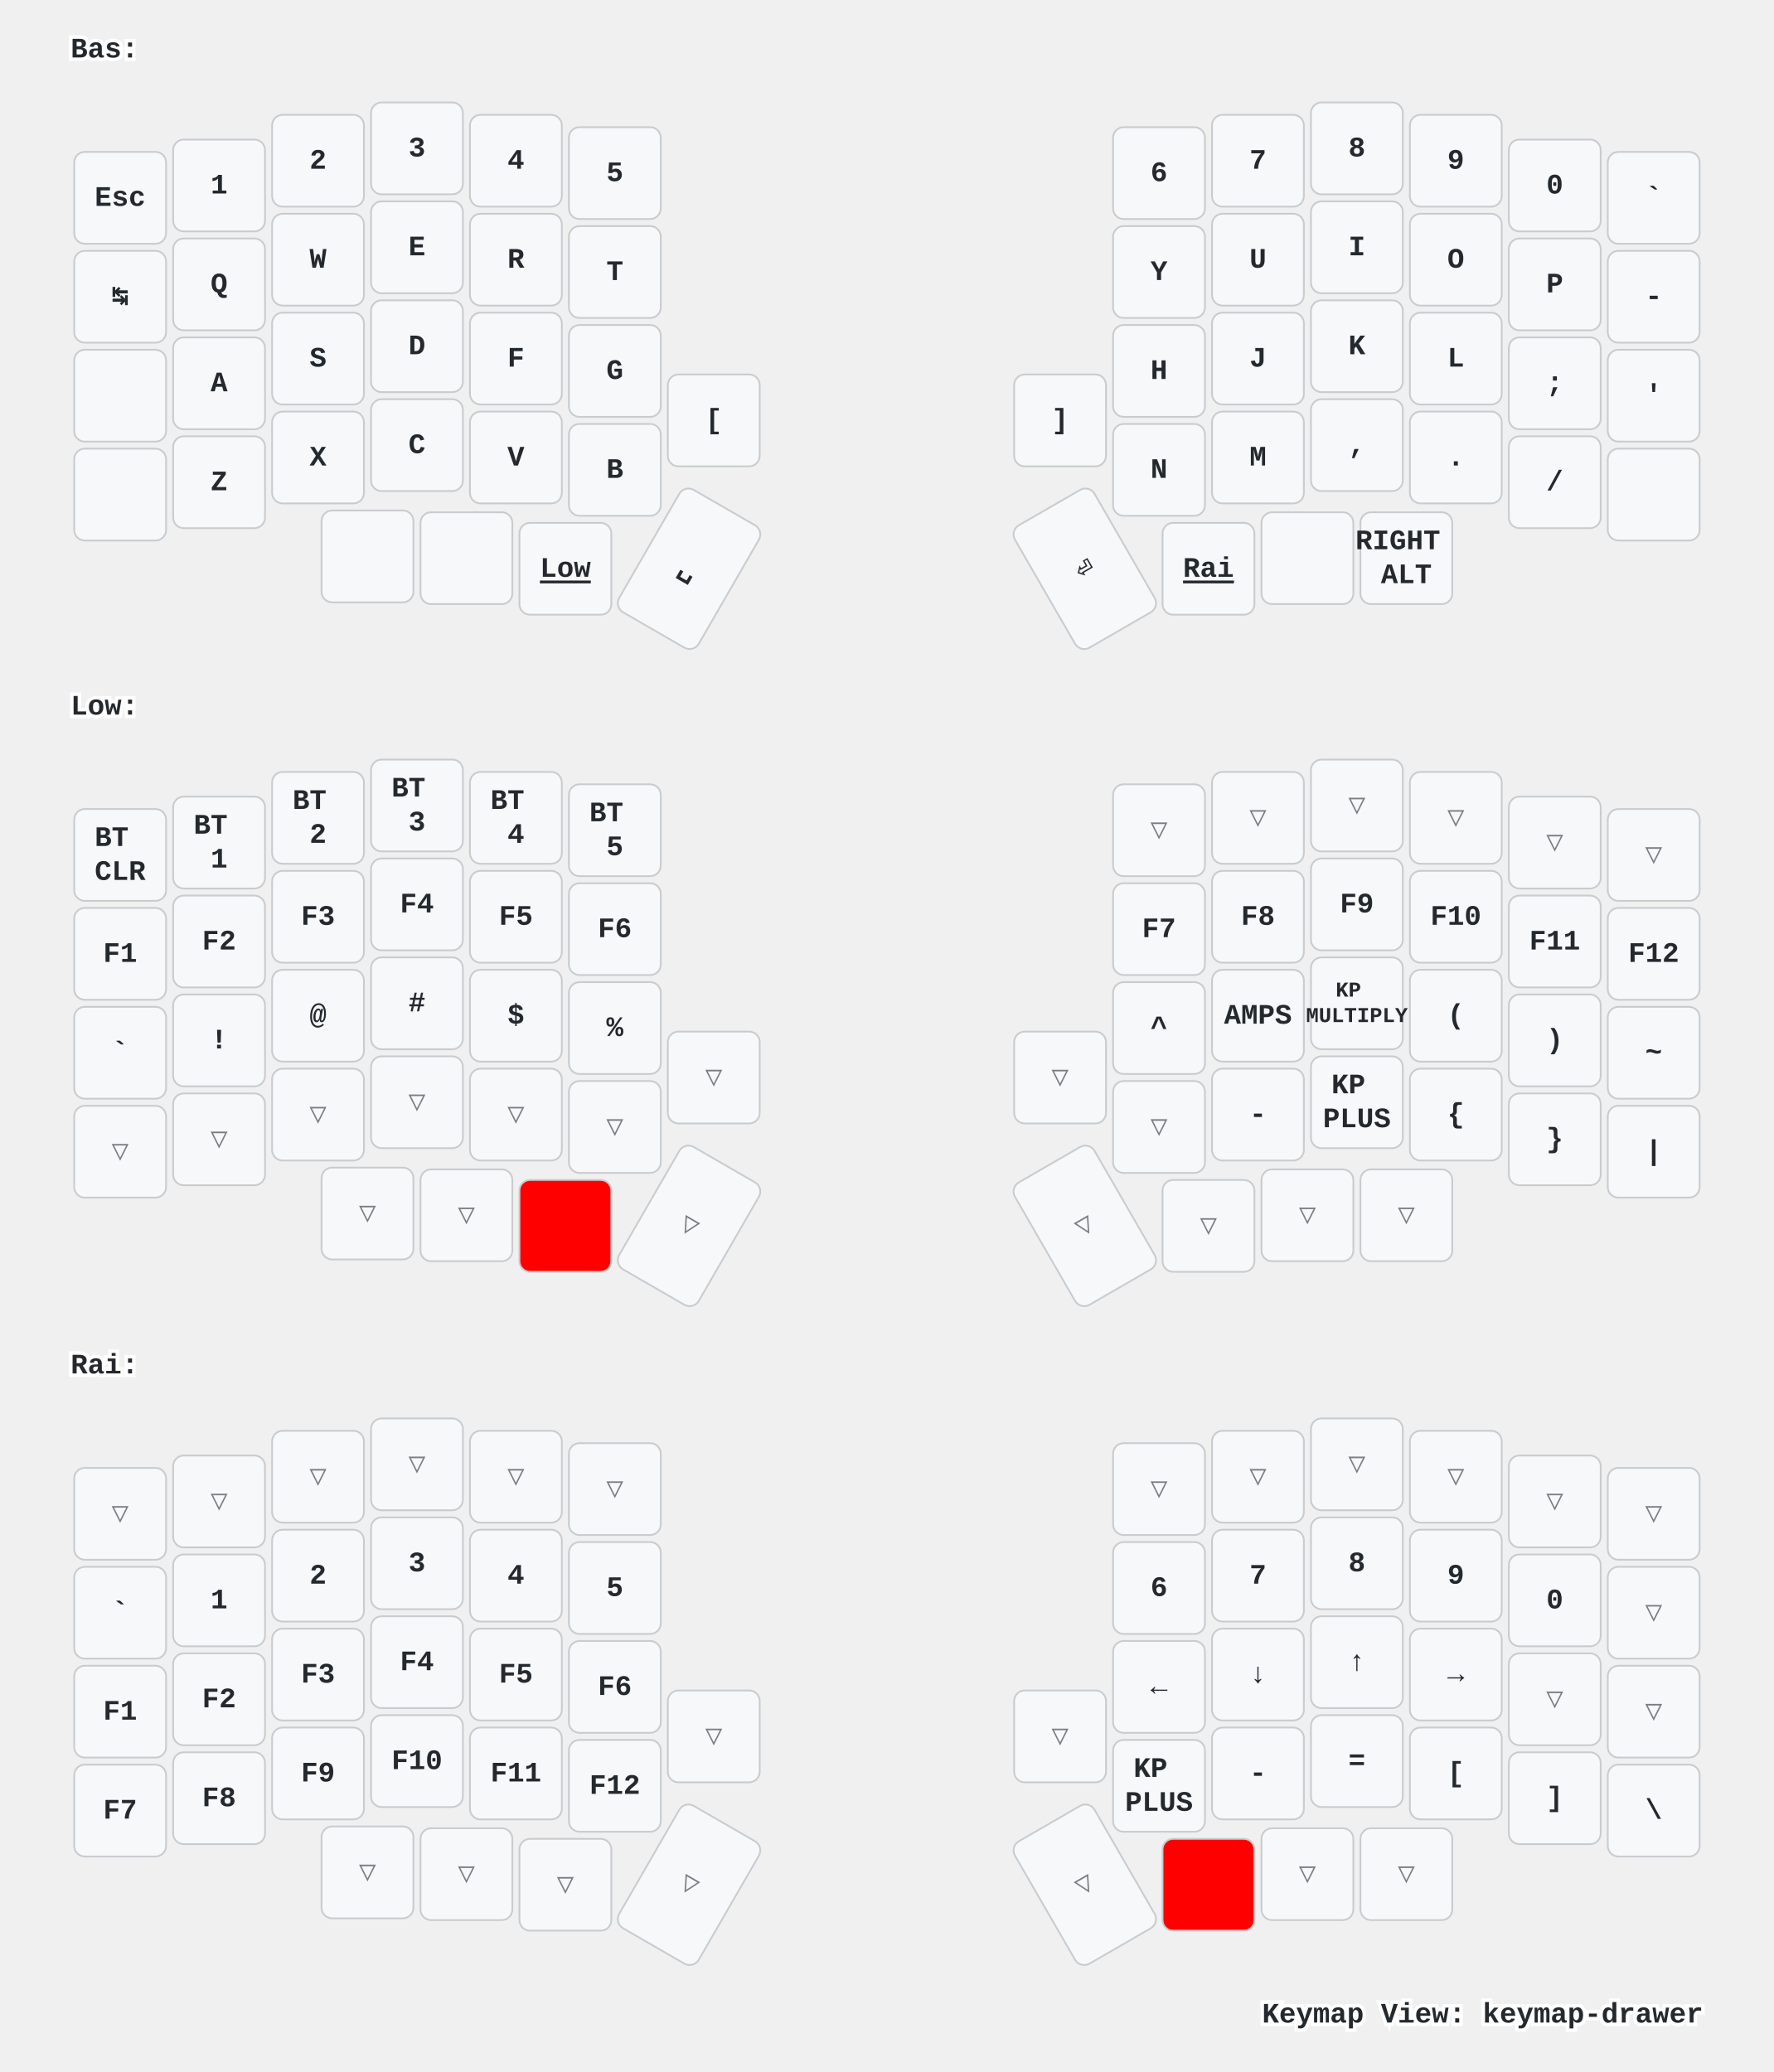
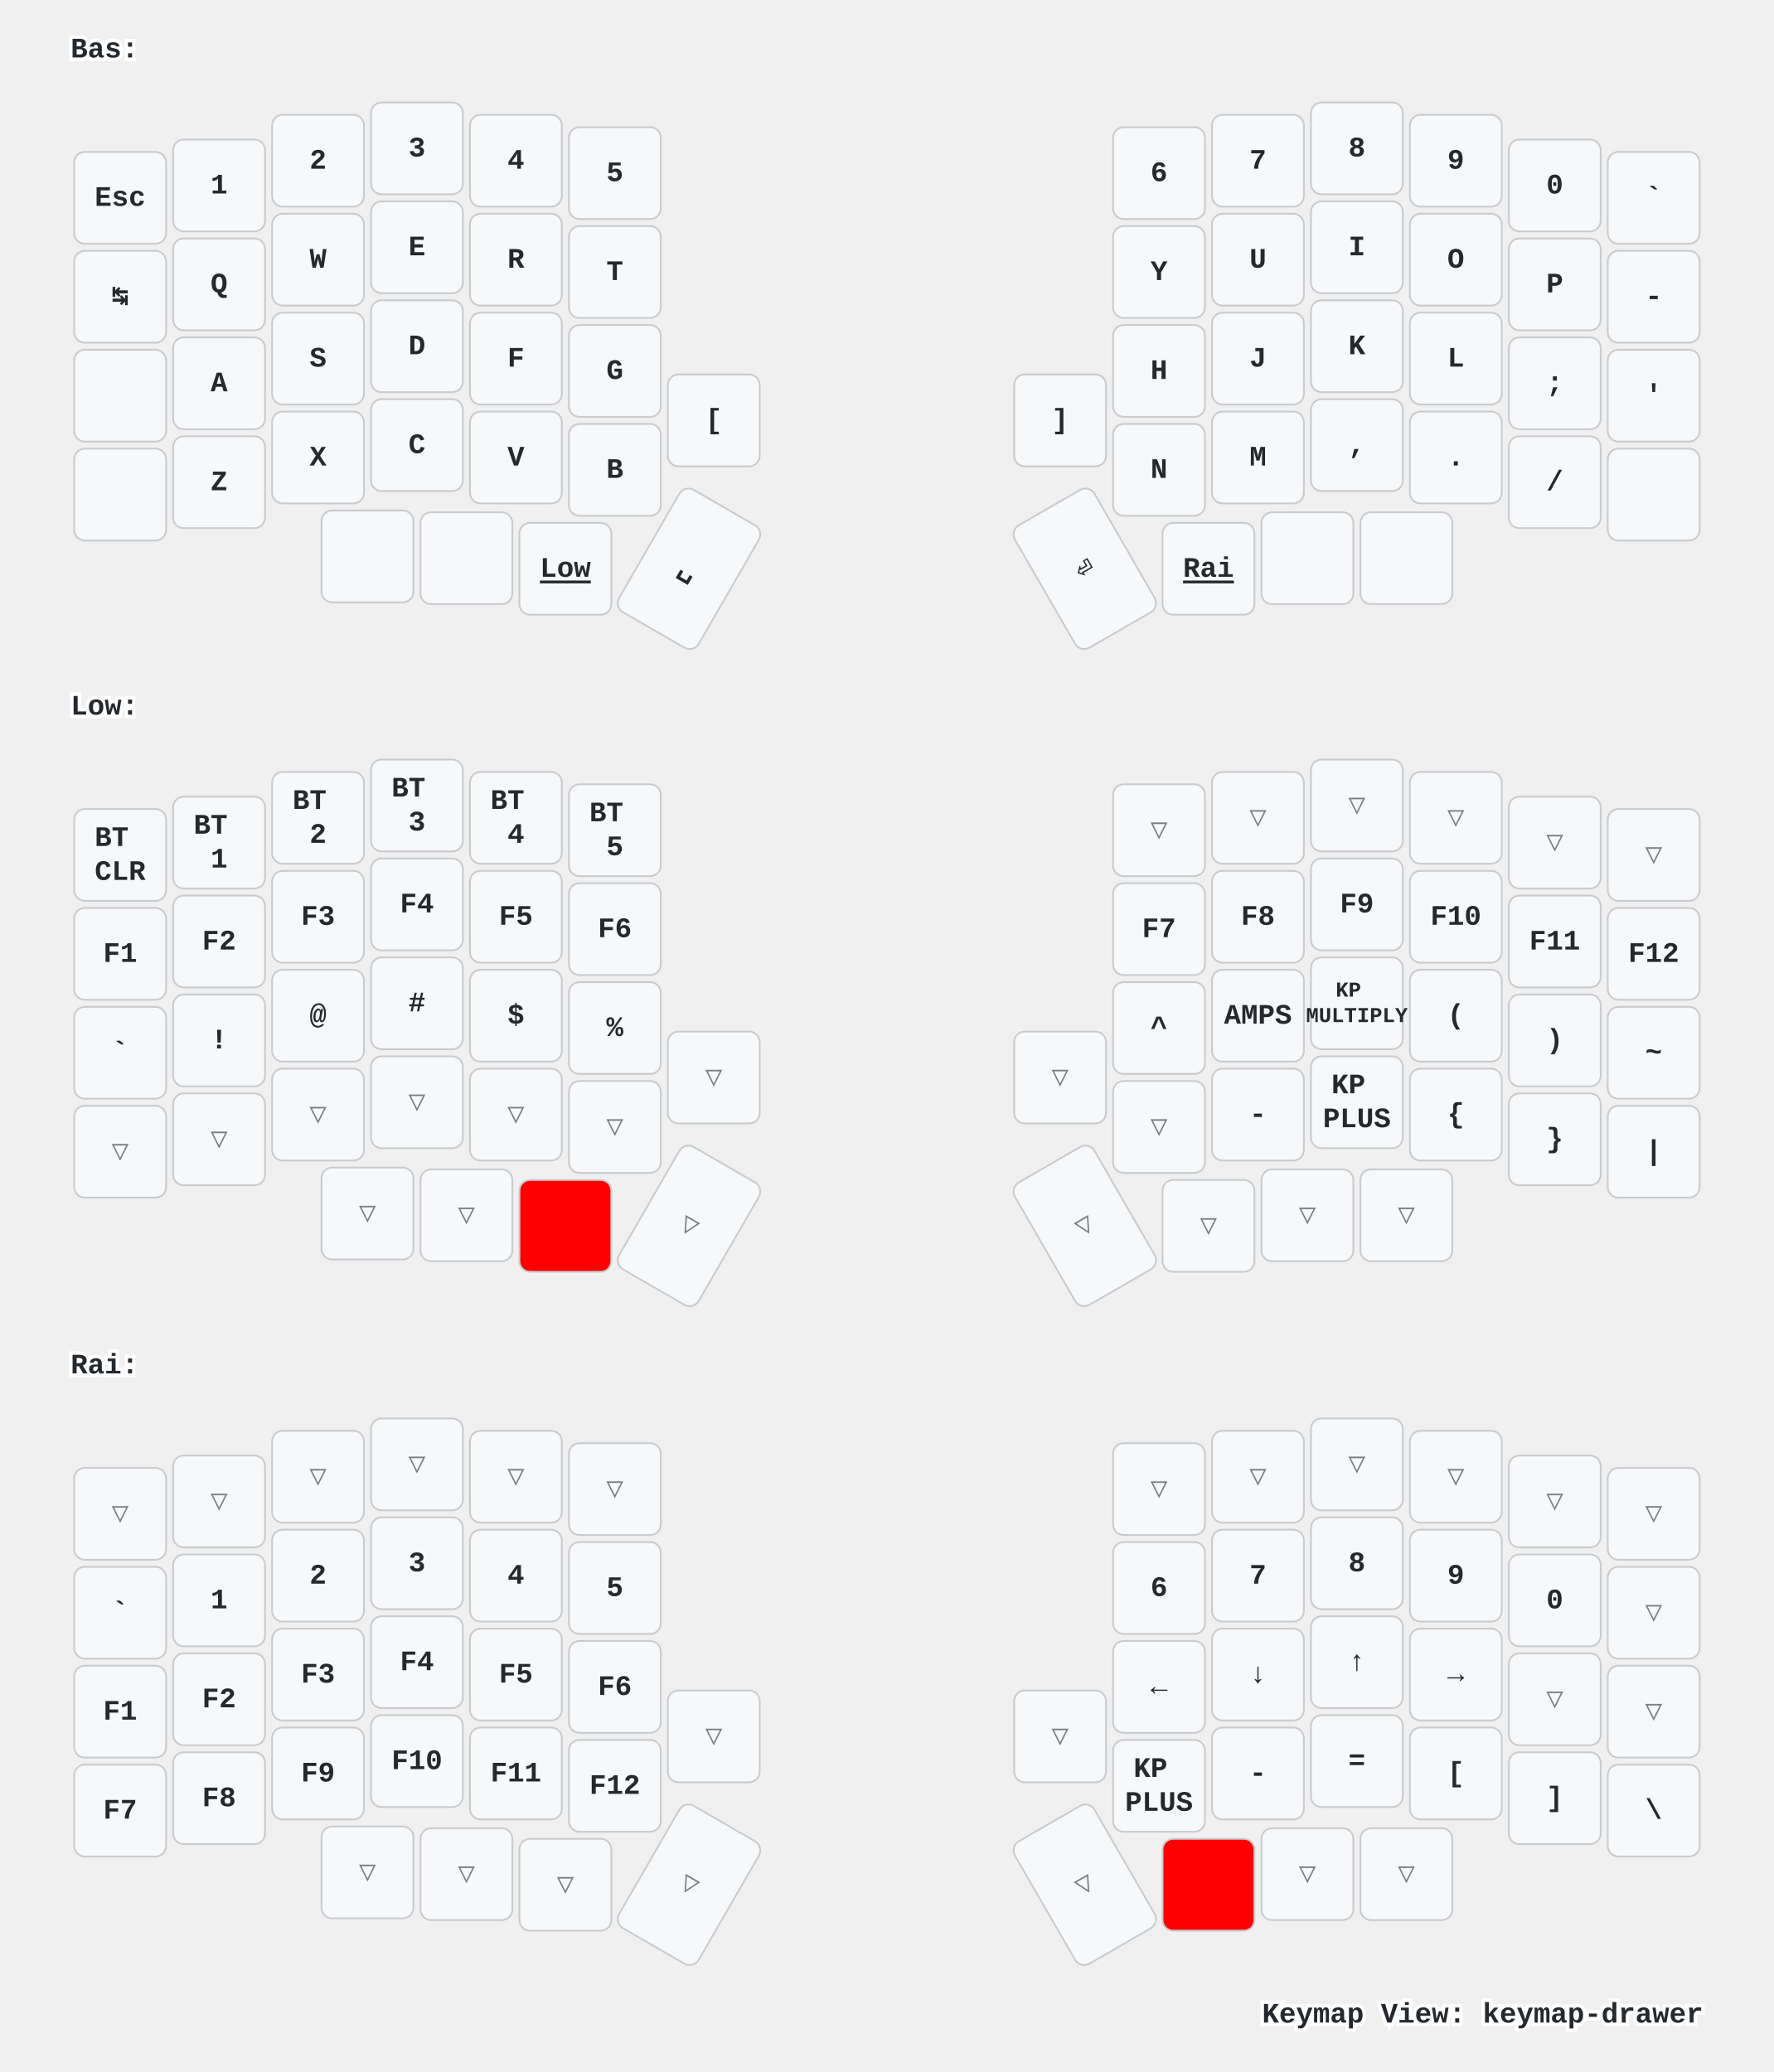
<svg xmlns="http://www.w3.org/2000/svg" xmlns:xlink="http://www.w3.org/1999/xlink" width="1004" height="1173" viewBox="0 0 1004 1173" class="keymap">
  <defs>/* start glyphs */
<svg id="mdi:apple-keyboard-command">
      <svg id="mdi-apple-keyboard-command" viewBox="0 0 24 24">
        <path d="M6,2A4,4 0 0,1 10,6V8H14V6A4,4 0 0,1 18,2A4,4 0 0,1 22,6A4,4 0 0,1 18,10H16V14H18A4,4 0 0,1 22,18A4,4 0 0,1 18,22A4,4 0 0,1 14,18V16H10V18A4,4 0 0,1 6,22A4,4 0 0,1 2,18A4,4 0 0,1 6,14H8V10H6A4,4 0 0,1 2,6A4,4 0 0,1 6,2M16,18A2,2 0 0,0 18,20A2,2 0 0,0 20,18A2,2 0 0,0 18,16H16V18M14,10H10V14H14V10M6,16A2,2 0 0,0 4,18A2,2 0 0,0 6,20A2,2 0 0,0 8,18V16H6M8,6A2,2 0 0,0 6,4A2,2 0 0,0 4,6A2,2 0 0,0 6,8H8V6M18,8A2,2 0 0,0 20,6A2,2 0 0,0 18,4A2,2 0 0,0 16,6V8H18Z" />
      </svg>
    </svg>
    <svg id="mdi:apple-keyboard-control">
      <svg id="mdi-apple-keyboard-control" viewBox="0 0 24 24">
        <path d="M19.78,11.78L18.36,13.19L12,6.83L5.64,13.19L4.22,11.78L12,4L19.78,11.78Z" />
      </svg>
    </svg>
    <svg id="mdi:apple-keyboard-option">
      <svg id="mdi-apple-keyboard-option" viewBox="0 0 24 24">
        <path d="M3,4H9.11L16.15,18H21V20H14.88L7.84,6H3V4M14,4H21V6H14V4Z" />
      </svg>
    </svg>
    <svg id="mdi:apple-keyboard-shift">
      <svg id="mdi-apple-keyboard-shift" viewBox="0 0 24 24">
        <path d="M15,18V12H17.17L12,6.83L6.83,12H9V18H15M12,4L22,14H17V20H7V14H2L12,4Z" />
      </svg>
    </svg>
    <svg id="mdi:backspace-outline">
      <svg id="mdi-backspace-outline" viewBox="0 0 24 24">
        <path d="M19,15.59L17.59,17L14,13.41L10.41,17L9,15.59L12.59,12L9,8.41L10.41,7L14,10.59L17.59,7L19,8.41L15.41,12L19,15.59M22,3A2,2 0 0,1 24,5V19A2,2 0 0,1 22,21H7C6.31,21 5.77,20.64 5.41,20.11L0,12L5.41,3.88C5.77,3.35 6.31,3 7,3H22M22,5H7L2.28,12L7,19H22V5Z" />
      </svg>
    </svg>
  </defs>/* end glyphs */
<style>/* inherit to force styles through use tags */
svg path {
    fill: inherit;
}

/* font and background color specifications */
svg.keymap {
    font-family: SFMono-Regular,Consolas,Liberation Mono,Menlo,monospace;
    font-size: 14px;
    font-kerning: normal;
    text-rendering: optimizeLegibility;
    fill: #24292e;
}

/* default key styling */
rect.key {
    fill: #f6f8fa;
}

rect.key, rect.combo {
    stroke: #c9cccf;
    stroke-width: 1;
}

/* default key side styling, only used is draw_key_sides is set */
rect.side {
    filter: brightness(90%);
}

/* color accent for combo boxes */
rect.combo, rect.combo-separate {
    fill: #cdf;
}

/* color accent for held keys */
rect.held, rect.combo.held {
    fill: #fdd;
}

/* color accent for ghost (optional) keys */
rect.ghost, rect.combo.ghost {
    stroke-dasharray: 4, 4;
    stroke-width: 2;
}

text {
    text-anchor: middle;
    dominant-baseline: middle;
}

/* styling for layer labels */
text.label {
    font-weight: bold;
    text-anchor: start;
    stroke: white;
    stroke-width: 4;
    paint-order: stroke;
}

/* styling for optional footer */
text.footer {
    text-anchor: end;
    dominant-baseline: auto;
    stroke: white;
    stroke-width: 4;
    paint-order: stroke;
}

/* styling for combo tap, and key non-tap label text */
text.combo, text.hold, text.shifted, text.left, text.right {
    font-size: 11px;
}

text.hold {
    text-anchor: middle;
    dominant-baseline: auto;
}

text.shifted {
    text-anchor: middle;
    dominant-baseline: hanging;
}

text.left {
    text-anchor: start;
}

text.right {
    text-anchor: end;
}

text.layer-activator {
    text-decoration: underline;
}

/* styling for hold/shifted label text in combo box */
text.combo.hold, text.combo.shifted, text.combo.left, text.combo.right {
    font-size: 8px;
}

/* lighter symbol for transparent keys */
text.trans {
    fill: #7b7e81;
}

/* styling for combo dendrons */
path.combo {
    stroke-width: 1;
    stroke: gray;
    fill: none;
}

/* Start Tabler Icons Cleanup */
/* cannot use height/width with glyphs */
.icon-tabler &gt; path {
    fill: inherit;
    stroke: inherit;
    stroke-width: 2;
}
/* hide tabler's default box */
.icon-tabler &gt; path[stroke="none"][fill="none"] {
    visibility: hidden;
}
/* End Tabler Icons Cleanup */

/* For default sytles, see https://github.com/caksoylar/keymap-drawer/blob/main/keymap_drawer/config.py#L85 */

svg.keymap {
  font-family: Ubuntu Mono, Inconsolata, Consolas, Liberation Mono, Menlo, monospace;
  font-size: 16px;
  font-weight: bold;
  text-rendering: optimizeLegibility;
}

/* Color accent for held keys
red = #f00
green = #0f0
blue = #00f
yellow = #ff0
cyan = #0ff
magenta = #f0f
white = #fff
black = #000
grey = #888
light grey = #ccc
#ffc
*/
rect.held, rect.combo.held {
    fill: #f00;
}

/* Technique borrowed and extended from https://github.com/englmaxi/zmk-config/blob/master/keymap-drawer/config.yaml */
.sym_sub_text.tap {
  translate: -5px 2px;
  font-size: 20px;
}
.sym_sub_text.shifted {
  translate: 10px 13px;
  font-size: 10px;
  opacity: 1.0;
}
.combo.sym_sub_text.tap {
  translate: -1px 1px;
}
.combo.sym_sub_text.shifted {
  translate: 7px 5px;
  font-size: 10px;
  opacity: 1.0;
}

/* Toggle */
.toggle.shifted {
  translate: -10px 12px;
}

.toggle.hold {
  translate: 13px -23px;
}

/* Variant for tap-dances */
.tap_dance.tap {
  translate: -7px 0px;
  font-size: 12px;
}
.tap_dance.shifted {
  translate: 7px 17px;
  font-size: 12px;
  opacity: 1.0;
}

/* Variant for symbol next to symbol */
.sym_by_sym.tap {
  translate: -6px 0px;
}
.sym_by_sym.shifted {
  translate: 10px 12px;
  opacity: 1.0;
}

.combo.sym_by_sym.tap {
  translate: -35px 0px;
}
.combo.sym_by_sym.shifted {
  translate: 35px 20px;
  opacity: 1.0;
}

.combo.sym_by_sym.hold {
  visibility: hidden;
}

/* hide hold box for combo sym_by_sym */
.combo.sym_by_sym.hold &gt; path[stroke="none"][fill="none"] {
  visibility: hidden;
}
</style>
  <g transform="translate(40, 0)" class="layer-Bas">
    <text x="0" y="28" class="label" id="Bas">Bas:</text>
    <g transform="translate(0, 56)">
      <g transform="translate(28, 56)" class="key keypos-0">
        <rect rx="6" ry="6" x="-26" y="-26" width="52" height="52" class="key" />
        <text x="0" y="0" class="key tap">Esc</text>
      </g>
      <g transform="translate(84, 49)" class="key keypos-1">
        <rect rx="6" ry="6" x="-26" y="-26" width="52" height="52" class="key" />
        <text x="0" y="0" class="key tap">1</text>
      </g>
      <g transform="translate(140, 35)" class="key keypos-2">
        <rect rx="6" ry="6" x="-26" y="-26" width="52" height="52" class="key" />
        <text x="0" y="0" class="key tap">2</text>
      </g>
      <g transform="translate(196, 28)" class="key keypos-3">
        <rect rx="6" ry="6" x="-26" y="-26" width="52" height="52" class="key" />
        <text x="0" y="0" class="key tap">3</text>
      </g>
      <g transform="translate(252, 35)" class="key keypos-4">
        <rect rx="6" ry="6" x="-26" y="-26" width="52" height="52" class="key" />
        <text x="0" y="0" class="key tap">4</text>
      </g>
      <g transform="translate(308, 42)" class="key keypos-5">
        <rect rx="6" ry="6" x="-26" y="-26" width="52" height="52" class="key" />
        <text x="0" y="0" class="key tap">5</text>
      </g>
      <g transform="translate(616, 42)" class="key keypos-6">
        <rect rx="6" ry="6" x="-26" y="-26" width="52" height="52" class="key" />
        <text x="0" y="0" class="key tap">6</text>
      </g>
      <g transform="translate(672, 35)" class="key keypos-7">
        <rect rx="6" ry="6" x="-26" y="-26" width="52" height="52" class="key" />
        <text x="0" y="0" class="key tap">7</text>
      </g>
      <g transform="translate(728, 28)" class="key keypos-8">
        <rect rx="6" ry="6" x="-26" y="-26" width="52" height="52" class="key" />
        <text x="0" y="0" class="key tap">8</text>
      </g>
      <g transform="translate(784, 35)" class="key keypos-9">
        <rect rx="6" ry="6" x="-26" y="-26" width="52" height="52" class="key" />
        <text x="0" y="0" class="key tap">9</text>
      </g>
      <g transform="translate(840, 49)" class="key keypos-10">
        <rect rx="6" ry="6" x="-26" y="-26" width="52" height="52" class="key" />
        <text x="0" y="0" class="key tap">0</text>
      </g>
      <g transform="translate(896, 56)" class="key keypos-11">
        <rect rx="6" ry="6" x="-26" y="-26" width="52" height="52" class="key" />
        <text x="0" y="0" class="key tap">`</text>
      </g>
      <g transform="translate(28, 112)" class="key keypos-12">
        <rect rx="6" ry="6" x="-26" y="-26" width="52" height="52" class="key" />
        <text x="0" y="0" class="key tap">↹</text>
      </g>
      <g transform="translate(84, 105)" class="key keypos-13">
        <rect rx="6" ry="6" x="-26" y="-26" width="52" height="52" class="key" />
        <text x="0" y="0" class="key tap">Q</text>
      </g>
      <g transform="translate(140, 91)" class="key keypos-14">
        <rect rx="6" ry="6" x="-26" y="-26" width="52" height="52" class="key" />
        <text x="0" y="0" class="key tap">W</text>
      </g>
      <g transform="translate(196, 84)" class="key keypos-15">
        <rect rx="6" ry="6" x="-26" y="-26" width="52" height="52" class="key" />
        <text x="0" y="0" class="key tap">E</text>
      </g>
      <g transform="translate(252, 91)" class="key keypos-16">
        <rect rx="6" ry="6" x="-26" y="-26" width="52" height="52" class="key" />
        <text x="0" y="0" class="key tap">R</text>
      </g>
      <g transform="translate(308, 98)" class="key keypos-17">
        <rect rx="6" ry="6" x="-26" y="-26" width="52" height="52" class="key" />
        <text x="0" y="0" class="key tap">T</text>
      </g>
      <g transform="translate(616, 98)" class="key keypos-18">
        <rect rx="6" ry="6" x="-26" y="-26" width="52" height="52" class="key" />
        <text x="0" y="0" class="key tap">Y</text>
      </g>
      <g transform="translate(672, 91)" class="key keypos-19">
        <rect rx="6" ry="6" x="-26" y="-26" width="52" height="52" class="key" />
        <text x="0" y="0" class="key tap">U</text>
      </g>
      <g transform="translate(728, 84)" class="key keypos-20">
        <rect rx="6" ry="6" x="-26" y="-26" width="52" height="52" class="key" />
        <text x="0" y="0" class="key tap">I</text>
      </g>
      <g transform="translate(784, 91)" class="key keypos-21">
        <rect rx="6" ry="6" x="-26" y="-26" width="52" height="52" class="key" />
        <text x="0" y="0" class="key tap">O</text>
      </g>
      <g transform="translate(840, 105)" class="key keypos-22">
        <rect rx="6" ry="6" x="-26" y="-26" width="52" height="52" class="key" />
        <text x="0" y="0" class="key tap">P</text>
      </g>
      <g transform="translate(896, 112)" class="key keypos-23">
        <rect rx="6" ry="6" x="-26" y="-26" width="52" height="52" class="key" />
        <text x="0" y="0" class="key tap">-</text>
      </g>
      <g transform="translate(28, 168)" class="key keypos-24">
        <rect rx="6" ry="6" x="-26" y="-26" width="52" height="52" class="key" />
        <use href="#mdi:apple-keyboard-control" xlink:href="#mdi:apple-keyboard-control" x="-9" y="-9" height="18" width="18.0" class="key tap glyph mdi:apple-keyboard-control" />
      </g>
      <g transform="translate(84, 161)" class="key keypos-25">
        <rect rx="6" ry="6" x="-26" y="-26" width="52" height="52" class="key" />
        <text x="0" y="0" class="key tap">A</text>
      </g>
      <g transform="translate(140, 147)" class="key keypos-26">
        <rect rx="6" ry="6" x="-26" y="-26" width="52" height="52" class="key" />
        <text x="0" y="0" class="key tap">S</text>
      </g>
      <g transform="translate(196, 140)" class="key keypos-27">
        <rect rx="6" ry="6" x="-26" y="-26" width="52" height="52" class="key" />
        <text x="0" y="0" class="key tap">D</text>
      </g>
      <g transform="translate(252, 147)" class="key keypos-28">
        <rect rx="6" ry="6" x="-26" y="-26" width="52" height="52" class="key" />
        <text x="0" y="0" class="key tap">F</text>
      </g>
      <g transform="translate(308, 154)" class="key keypos-29">
        <rect rx="6" ry="6" x="-26" y="-26" width="52" height="52" class="key" />
        <text x="0" y="0" class="key tap">G</text>
      </g>
      <g transform="translate(616, 154)" class="key keypos-30">
        <rect rx="6" ry="6" x="-26" y="-26" width="52" height="52" class="key" />
        <text x="0" y="0" class="key tap">H</text>
      </g>
      <g transform="translate(672, 147)" class="key keypos-31">
        <rect rx="6" ry="6" x="-26" y="-26" width="52" height="52" class="key" />
        <text x="0" y="0" class="key tap">J</text>
      </g>
      <g transform="translate(728, 140)" class="key keypos-32">
        <rect rx="6" ry="6" x="-26" y="-26" width="52" height="52" class="key" />
        <text x="0" y="0" class="key tap">K</text>
      </g>
      <g transform="translate(784, 147)" class="key keypos-33">
        <rect rx="6" ry="6" x="-26" y="-26" width="52" height="52" class="key" />
        <text x="0" y="0" class="key tap">L</text>
      </g>
      <g transform="translate(840, 161)" class="key keypos-34">
        <rect rx="6" ry="6" x="-26" y="-26" width="52" height="52" class="key" />
        <text x="0" y="0" class="key tap">;</text>
      </g>
      <g transform="translate(896, 168)" class="key keypos-35">
        <rect rx="6" ry="6" x="-26" y="-26" width="52" height="52" class="key" />
        <text x="0" y="0" class="key tap">'</text>
      </g>
      <g transform="translate(28, 224)" class="key keypos-36">
        <rect rx="6" ry="6" x="-26" y="-26" width="52" height="52" class="key" />
        <use href="#mdi:apple-keyboard-shift" xlink:href="#mdi:apple-keyboard-shift" x="-9" y="-9" height="18" width="18.0" class="key tap glyph mdi:apple-keyboard-shift" />
      </g>
      <g transform="translate(84, 217)" class="key keypos-37">
        <rect rx="6" ry="6" x="-26" y="-26" width="52" height="52" class="key" />
        <text x="0" y="0" class="key tap">Z</text>
      </g>
      <g transform="translate(140, 203)" class="key keypos-38">
        <rect rx="6" ry="6" x="-26" y="-26" width="52" height="52" class="key" />
        <text x="0" y="0" class="key tap">X</text>
      </g>
      <g transform="translate(196, 196)" class="key keypos-39">
        <rect rx="6" ry="6" x="-26" y="-26" width="52" height="52" class="key" />
        <text x="0" y="0" class="key tap">C</text>
      </g>
      <g transform="translate(252, 203)" class="key keypos-40">
        <rect rx="6" ry="6" x="-26" y="-26" width="52" height="52" class="key" />
        <text x="0" y="0" class="key tap">V</text>
      </g>
      <g transform="translate(308, 210)" class="key keypos-41">
        <rect rx="6" ry="6" x="-26" y="-26" width="52" height="52" class="key" />
        <text x="0" y="0" class="key tap">B</text>
      </g>
      <g transform="translate(364, 182)" class="key keypos-42">
        <rect rx="6" ry="6" x="-26" y="-26" width="52" height="52" class="key" />
        <text x="0" y="0" class="key tap">[</text>
      </g>
      <g transform="translate(560, 182)" class="key keypos-43">
        <rect rx="6" ry="6" x="-26" y="-26" width="52" height="52" class="key" />
        <text x="0" y="0" class="key tap">]</text>
      </g>
      <g transform="translate(616, 210)" class="key keypos-44">
        <rect rx="6" ry="6" x="-26" y="-26" width="52" height="52" class="key" />
        <text x="0" y="0" class="key tap">N</text>
      </g>
      <g transform="translate(672, 203)" class="key keypos-45">
        <rect rx="6" ry="6" x="-26" y="-26" width="52" height="52" class="key" />
        <text x="0" y="0" class="key tap">M</text>
      </g>
      <g transform="translate(728, 196)" class="key keypos-46">
        <rect rx="6" ry="6" x="-26" y="-26" width="52" height="52" class="key" />
        <text x="0" y="0" class="key tap">,</text>
      </g>
      <g transform="translate(784, 203)" class="key keypos-47">
        <rect rx="6" ry="6" x="-26" y="-26" width="52" height="52" class="key" />
        <text x="0" y="0" class="key tap">.</text>
      </g>
      <g transform="translate(840, 217)" class="key keypos-48">
        <rect rx="6" ry="6" x="-26" y="-26" width="52" height="52" class="key" />
        <text x="0" y="0" class="key tap">/</text>
      </g>
      <g transform="translate(896, 224)" class="key keypos-49">
        <rect rx="6" ry="6" x="-26" y="-26" width="52" height="52" class="key" />
        <use href="#mdi:apple-keyboard-shift" xlink:href="#mdi:apple-keyboard-shift" x="-9" y="-9" height="18" width="18.0" class="key tap glyph mdi:apple-keyboard-shift" />
      </g>
      <g transform="translate(168, 259)" class="key keypos-50">
        <rect rx="6" ry="6" x="-26" y="-26" width="52" height="52" class="key" />
+         <use href="#mdi:apple-keyboard-command" xlink:href="#mdi:apple-keyboard-command" x="-9" y="-9" height="18" width="18.0" class="key tap glyph mdi:apple-keyboard-command" />
+       </g>
+       <g transform="translate(224, 260)" class="key keypos-51">
+         <rect rx="6" ry="6" x="-26" y="-26" width="52" height="52" class="key" />
        <use href="#mdi:apple-keyboard-option" xlink:href="#mdi:apple-keyboard-option" x="-9" y="-9" height="18" width="18.0" class="key tap glyph mdi:apple-keyboard-option" />
-       </g>
-       <g transform="translate(224, 260)" class="key keypos-51">
-         <rect rx="6" ry="6" x="-26" y="-26" width="52" height="52" class="key" />
-         <use href="#mdi:apple-keyboard-command" xlink:href="#mdi:apple-keyboard-command" x="-9" y="-9" height="18" width="18.0" class="key tap glyph mdi:apple-keyboard-command" />
      </g>
      <g transform="translate(280, 266)" class="key keypos-52">
        <rect rx="6" ry="6" x="-26" y="-26" width="52" height="52" class="key" />
        <a href="#Low">
          <text x="0" y="0" class="key tap layer-activator">Low</text>
        </a>
      </g>
      <g transform="translate(350, 266) rotate(30.0)" class="key keypos-53">
        <rect rx="6" ry="6" x="-26" y="-40" width="52" height="80" class="key" />
        <text x="0" y="0" class="key tap">␣</text>
      </g>
      <g transform="translate(574, 266) rotate(-30.0)" class="key keypos-54">
        <rect rx="6" ry="6" x="-26" y="-40" width="52" height="80" class="key" />
        <text x="0" y="0" class="key tap">⏎</text>
      </g>
      <g transform="translate(644, 266)" class="key keypos-55">
        <rect rx="6" ry="6" x="-26" y="-26" width="52" height="52" class="key" />
        <a href="#Rai">
          <text x="0" y="0" class="key tap layer-activator">Rai</text>
        </a>
      </g>
      <g transform="translate(700, 260)" class="key keypos-56">
        <rect rx="6" ry="6" x="-26" y="-26" width="52" height="52" class="key" />
        <use href="#mdi:backspace-outline" xlink:href="#mdi:backspace-outline" x="-9" y="-9" height="18" width="18.0" class="key tap glyph mdi:backspace-outline" />
      </g>
      <g transform="translate(756, 260)" class="key keypos-57">
        <rect rx="6" ry="6" x="-26" y="-26" width="52" height="52" class="key" />
-         <text x="0" y="0" class="key tap">
-           <tspan x="0" dy="-0.6em">RIGHT</tspan>
-           <tspan x="0" dy="1.2em">ALT</tspan>
-         </text>
+         <use href="#mdi:apple-keyboard-option" xlink:href="#mdi:apple-keyboard-option" x="-9" y="-9" height="18" width="18.0" class="key tap glyph mdi:apple-keyboard-option" />
      </g>
    </g>
  </g>
  <g transform="translate(40, 372)" class="layer-Low">
    <text x="0" y="28" class="label" id="Low">Low:</text>
    <g transform="translate(0, 56)">
      <g transform="translate(28, 56)" class="key keypos-0">
        <rect rx="6" ry="6" x="-26" y="-26" width="52" height="52" class="key" />
        <text x="0" y="0" class="key tap">
          <tspan x="0" dy="-0.6em">BT</tspan>
          <tspan x="0" dy="1.2em">CLR</tspan>
        </text>
      </g>
      <g transform="translate(84, 49)" class="key keypos-1">
        <rect rx="6" ry="6" x="-26" y="-26" width="52" height="52" class="key" />
        <text x="0" y="0" class="key tap">
          <tspan x="0" dy="-0.6em">BT</tspan>
          <tspan x="0" dy="1.2em">1</tspan>
        </text>
      </g>
      <g transform="translate(140, 35)" class="key keypos-2">
        <rect rx="6" ry="6" x="-26" y="-26" width="52" height="52" class="key" />
        <text x="0" y="0" class="key tap">
          <tspan x="0" dy="-0.6em">BT</tspan>
          <tspan x="0" dy="1.2em">2</tspan>
        </text>
      </g>
      <g transform="translate(196, 28)" class="key keypos-3">
        <rect rx="6" ry="6" x="-26" y="-26" width="52" height="52" class="key" />
        <text x="0" y="0" class="key tap">
          <tspan x="0" dy="-0.6em">BT</tspan>
          <tspan x="0" dy="1.2em">3</tspan>
        </text>
      </g>
      <g transform="translate(252, 35)" class="key keypos-4">
        <rect rx="6" ry="6" x="-26" y="-26" width="52" height="52" class="key" />
        <text x="0" y="0" class="key tap">
          <tspan x="0" dy="-0.6em">BT</tspan>
          <tspan x="0" dy="1.2em">4</tspan>
        </text>
      </g>
      <g transform="translate(308, 42)" class="key keypos-5">
        <rect rx="6" ry="6" x="-26" y="-26" width="52" height="52" class="key" />
        <text x="0" y="0" class="key tap">
          <tspan x="0" dy="-0.6em">BT</tspan>
          <tspan x="0" dy="1.2em">5</tspan>
        </text>
      </g>
      <g transform="translate(616, 42)" class="key trans keypos-6">
        <rect rx="6" ry="6" x="-26" y="-26" width="52" height="52" class="key trans" />
        <text x="0" y="0" class="key trans tap">▽</text>
      </g>
      <g transform="translate(672, 35)" class="key trans keypos-7">
        <rect rx="6" ry="6" x="-26" y="-26" width="52" height="52" class="key trans" />
        <text x="0" y="0" class="key trans tap">▽</text>
      </g>
      <g transform="translate(728, 28)" class="key trans keypos-8">
        <rect rx="6" ry="6" x="-26" y="-26" width="52" height="52" class="key trans" />
        <text x="0" y="0" class="key trans tap">▽</text>
      </g>
      <g transform="translate(784, 35)" class="key trans keypos-9">
        <rect rx="6" ry="6" x="-26" y="-26" width="52" height="52" class="key trans" />
        <text x="0" y="0" class="key trans tap">▽</text>
      </g>
      <g transform="translate(840, 49)" class="key trans keypos-10">
        <rect rx="6" ry="6" x="-26" y="-26" width="52" height="52" class="key trans" />
        <text x="0" y="0" class="key trans tap">▽</text>
      </g>
      <g transform="translate(896, 56)" class="key trans keypos-11">
        <rect rx="6" ry="6" x="-26" y="-26" width="52" height="52" class="key trans" />
        <text x="0" y="0" class="key trans tap">▽</text>
      </g>
      <g transform="translate(28, 112)" class="key keypos-12">
        <rect rx="6" ry="6" x="-26" y="-26" width="52" height="52" class="key" />
        <text x="0" y="0" class="key tap">F1</text>
      </g>
      <g transform="translate(84, 105)" class="key keypos-13">
        <rect rx="6" ry="6" x="-26" y="-26" width="52" height="52" class="key" />
        <text x="0" y="0" class="key tap">F2</text>
      </g>
      <g transform="translate(140, 91)" class="key keypos-14">
        <rect rx="6" ry="6" x="-26" y="-26" width="52" height="52" class="key" />
        <text x="0" y="0" class="key tap">F3</text>
      </g>
      <g transform="translate(196, 84)" class="key keypos-15">
        <rect rx="6" ry="6" x="-26" y="-26" width="52" height="52" class="key" />
        <text x="0" y="0" class="key tap">F4</text>
      </g>
      <g transform="translate(252, 91)" class="key keypos-16">
        <rect rx="6" ry="6" x="-26" y="-26" width="52" height="52" class="key" />
        <text x="0" y="0" class="key tap">F5</text>
      </g>
      <g transform="translate(308, 98)" class="key keypos-17">
        <rect rx="6" ry="6" x="-26" y="-26" width="52" height="52" class="key" />
        <text x="0" y="0" class="key tap">F6</text>
      </g>
      <g transform="translate(616, 98)" class="key keypos-18">
        <rect rx="6" ry="6" x="-26" y="-26" width="52" height="52" class="key" />
        <text x="0" y="0" class="key tap">F7</text>
      </g>
      <g transform="translate(672, 91)" class="key keypos-19">
        <rect rx="6" ry="6" x="-26" y="-26" width="52" height="52" class="key" />
        <text x="0" y="0" class="key tap">F8</text>
      </g>
      <g transform="translate(728, 84)" class="key keypos-20">
        <rect rx="6" ry="6" x="-26" y="-26" width="52" height="52" class="key" />
        <text x="0" y="0" class="key tap">F9</text>
      </g>
      <g transform="translate(784, 91)" class="key keypos-21">
        <rect rx="6" ry="6" x="-26" y="-26" width="52" height="52" class="key" />
        <text x="0" y="0" class="key tap">F10</text>
      </g>
      <g transform="translate(840, 105)" class="key keypos-22">
        <rect rx="6" ry="6" x="-26" y="-26" width="52" height="52" class="key" />
        <text x="0" y="0" class="key tap">F11</text>
      </g>
      <g transform="translate(896, 112)" class="key keypos-23">
        <rect rx="6" ry="6" x="-26" y="-26" width="52" height="52" class="key" />
        <text x="0" y="0" class="key tap">F12</text>
      </g>
      <g transform="translate(28, 168)" class="key keypos-24">
        <rect rx="6" ry="6" x="-26" y="-26" width="52" height="52" class="key" />
        <text x="0" y="0" class="key tap">`</text>
      </g>
      <g transform="translate(84, 161)" class="key keypos-25">
        <rect rx="6" ry="6" x="-26" y="-26" width="52" height="52" class="key" />
        <text x="0" y="0" class="key tap">!</text>
      </g>
      <g transform="translate(140, 147)" class="key keypos-26">
        <rect rx="6" ry="6" x="-26" y="-26" width="52" height="52" class="key" />
        <text x="0" y="0" class="key tap">@</text>
      </g>
      <g transform="translate(196, 140)" class="key keypos-27">
        <rect rx="6" ry="6" x="-26" y="-26" width="52" height="52" class="key" />
        <text x="0" y="0" class="key tap">#</text>
      </g>
      <g transform="translate(252, 147)" class="key keypos-28">
        <rect rx="6" ry="6" x="-26" y="-26" width="52" height="52" class="key" />
        <text x="0" y="0" class="key tap">$</text>
      </g>
      <g transform="translate(308, 154)" class="key keypos-29">
        <rect rx="6" ry="6" x="-26" y="-26" width="52" height="52" class="key" />
        <text x="0" y="0" class="key tap">%</text>
      </g>
      <g transform="translate(616, 154)" class="key keypos-30">
        <rect rx="6" ry="6" x="-26" y="-26" width="52" height="52" class="key" />
        <text x="0" y="0" class="key tap">^</text>
      </g>
      <g transform="translate(672, 147)" class="key keypos-31">
        <rect rx="6" ry="6" x="-26" y="-26" width="52" height="52" class="key" />
        <text x="0" y="0" class="key tap">AMPS</text>
      </g>
      <g transform="translate(728, 140)" class="key keypos-32">
        <rect rx="6" ry="6" x="-26" y="-26" width="52" height="52" class="key" />
        <text x="0" y="0" class="key tap">
          <tspan x="0" dy="-0.6em" style="font-size: 75%">KP</tspan>
          <tspan x="0" dy="1.2em" style="font-size: 75%">MULTIPLY</tspan>
        </text>
      </g>
      <g transform="translate(784, 147)" class="key keypos-33">
        <rect rx="6" ry="6" x="-26" y="-26" width="52" height="52" class="key" />
        <text x="0" y="0" class="key tap">(</text>
      </g>
      <g transform="translate(840, 161)" class="key keypos-34">
        <rect rx="6" ry="6" x="-26" y="-26" width="52" height="52" class="key" />
        <text x="0" y="0" class="key tap">)</text>
      </g>
      <g transform="translate(896, 168)" class="key keypos-35">
        <rect rx="6" ry="6" x="-26" y="-26" width="52" height="52" class="key" />
        <text x="0" y="0" class="key tap">~</text>
      </g>
      <g transform="translate(28, 224)" class="key trans keypos-36">
        <rect rx="6" ry="6" x="-26" y="-26" width="52" height="52" class="key trans" />
        <text x="0" y="0" class="key trans tap">▽</text>
      </g>
      <g transform="translate(84, 217)" class="key trans keypos-37">
        <rect rx="6" ry="6" x="-26" y="-26" width="52" height="52" class="key trans" />
        <text x="0" y="0" class="key trans tap">▽</text>
      </g>
      <g transform="translate(140, 203)" class="key trans keypos-38">
        <rect rx="6" ry="6" x="-26" y="-26" width="52" height="52" class="key trans" />
        <text x="0" y="0" class="key trans tap">▽</text>
      </g>
      <g transform="translate(196, 196)" class="key trans keypos-39">
        <rect rx="6" ry="6" x="-26" y="-26" width="52" height="52" class="key trans" />
        <text x="0" y="0" class="key trans tap">▽</text>
      </g>
      <g transform="translate(252, 203)" class="key trans keypos-40">
        <rect rx="6" ry="6" x="-26" y="-26" width="52" height="52" class="key trans" />
        <text x="0" y="0" class="key trans tap">▽</text>
      </g>
      <g transform="translate(308, 210)" class="key trans keypos-41">
        <rect rx="6" ry="6" x="-26" y="-26" width="52" height="52" class="key trans" />
        <text x="0" y="0" class="key trans tap">▽</text>
      </g>
      <g transform="translate(364, 182)" class="key trans keypos-42">
        <rect rx="6" ry="6" x="-26" y="-26" width="52" height="52" class="key trans" />
        <text x="0" y="0" class="key trans tap">▽</text>
      </g>
      <g transform="translate(560, 182)" class="key trans keypos-43">
        <rect rx="6" ry="6" x="-26" y="-26" width="52" height="52" class="key trans" />
        <text x="0" y="0" class="key trans tap">▽</text>
      </g>
      <g transform="translate(616, 210)" class="key trans keypos-44">
        <rect rx="6" ry="6" x="-26" y="-26" width="52" height="52" class="key trans" />
        <text x="0" y="0" class="key trans tap">▽</text>
      </g>
      <g transform="translate(672, 203)" class="key keypos-45">
        <rect rx="6" ry="6" x="-26" y="-26" width="52" height="52" class="key" />
        <text x="0" y="0" class="key tap">-</text>
      </g>
      <g transform="translate(728, 196)" class="key keypos-46">
        <rect rx="6" ry="6" x="-26" y="-26" width="52" height="52" class="key" />
        <text x="0" y="0" class="key tap">
          <tspan x="0" dy="-0.6em">KP</tspan>
          <tspan x="0" dy="1.2em">PLUS</tspan>
        </text>
      </g>
      <g transform="translate(784, 203)" class="key keypos-47">
        <rect rx="6" ry="6" x="-26" y="-26" width="52" height="52" class="key" />
        <text x="0" y="0" class="key tap">{</text>
      </g>
      <g transform="translate(840, 217)" class="key keypos-48">
        <rect rx="6" ry="6" x="-26" y="-26" width="52" height="52" class="key" />
        <text x="0" y="0" class="key tap">}</text>
      </g>
      <g transform="translate(896, 224)" class="key keypos-49">
        <rect rx="6" ry="6" x="-26" y="-26" width="52" height="52" class="key" />
        <text x="0" y="0" class="key tap">|</text>
      </g>
      <g transform="translate(168, 259)" class="key trans keypos-50">
        <rect rx="6" ry="6" x="-26" y="-26" width="52" height="52" class="key trans" />
        <text x="0" y="0" class="key trans tap">▽</text>
      </g>
      <g transform="translate(224, 260)" class="key trans keypos-51">
        <rect rx="6" ry="6" x="-26" y="-26" width="52" height="52" class="key trans" />
        <text x="0" y="0" class="key trans tap">▽</text>
      </g>
      <g transform="translate(280, 266)" class="key held keypos-52">
        <rect rx="6" ry="6" x="-26" y="-26" width="52" height="52" class="key held" />
      </g>
      <g transform="translate(350, 266) rotate(30.0)" class="key trans keypos-53">
        <rect rx="6" ry="6" x="-26" y="-40" width="52" height="80" class="key trans" />
        <text x="0" y="0" class="key trans tap">▽</text>
      </g>
      <g transform="translate(574, 266) rotate(-30.0)" class="key trans keypos-54">
        <rect rx="6" ry="6" x="-26" y="-40" width="52" height="80" class="key trans" />
        <text x="0" y="0" class="key trans tap">▽</text>
      </g>
      <g transform="translate(644, 266)" class="key trans keypos-55">
        <rect rx="6" ry="6" x="-26" y="-26" width="52" height="52" class="key trans" />
        <text x="0" y="0" class="key trans tap">▽</text>
      </g>
      <g transform="translate(700, 260)" class="key trans keypos-56">
        <rect rx="6" ry="6" x="-26" y="-26" width="52" height="52" class="key trans" />
        <text x="0" y="0" class="key trans tap">▽</text>
      </g>
      <g transform="translate(756, 260)" class="key trans keypos-57">
        <rect rx="6" ry="6" x="-26" y="-26" width="52" height="52" class="key trans" />
        <text x="0" y="0" class="key trans tap">▽</text>
      </g>
    </g>
  </g>
  <g transform="translate(40, 745)" class="layer-Rai">
    <text x="0" y="28" class="label" id="Rai">Rai:</text>
    <g transform="translate(0, 56)">
      <g transform="translate(28, 56)" class="key trans keypos-0">
        <rect rx="6" ry="6" x="-26" y="-26" width="52" height="52" class="key trans" />
        <text x="0" y="0" class="key trans tap">▽</text>
      </g>
      <g transform="translate(84, 49)" class="key trans keypos-1">
        <rect rx="6" ry="6" x="-26" y="-26" width="52" height="52" class="key trans" />
        <text x="0" y="0" class="key trans tap">▽</text>
      </g>
      <g transform="translate(140, 35)" class="key trans keypos-2">
        <rect rx="6" ry="6" x="-26" y="-26" width="52" height="52" class="key trans" />
        <text x="0" y="0" class="key trans tap">▽</text>
      </g>
      <g transform="translate(196, 28)" class="key trans keypos-3">
        <rect rx="6" ry="6" x="-26" y="-26" width="52" height="52" class="key trans" />
        <text x="0" y="0" class="key trans tap">▽</text>
      </g>
      <g transform="translate(252, 35)" class="key trans keypos-4">
        <rect rx="6" ry="6" x="-26" y="-26" width="52" height="52" class="key trans" />
        <text x="0" y="0" class="key trans tap">▽</text>
      </g>
      <g transform="translate(308, 42)" class="key trans keypos-5">
        <rect rx="6" ry="6" x="-26" y="-26" width="52" height="52" class="key trans" />
        <text x="0" y="0" class="key trans tap">▽</text>
      </g>
      <g transform="translate(616, 42)" class="key trans keypos-6">
        <rect rx="6" ry="6" x="-26" y="-26" width="52" height="52" class="key trans" />
        <text x="0" y="0" class="key trans tap">▽</text>
      </g>
      <g transform="translate(672, 35)" class="key trans keypos-7">
        <rect rx="6" ry="6" x="-26" y="-26" width="52" height="52" class="key trans" />
        <text x="0" y="0" class="key trans tap">▽</text>
      </g>
      <g transform="translate(728, 28)" class="key trans keypos-8">
        <rect rx="6" ry="6" x="-26" y="-26" width="52" height="52" class="key trans" />
        <text x="0" y="0" class="key trans tap">▽</text>
      </g>
      <g transform="translate(784, 35)" class="key trans keypos-9">
        <rect rx="6" ry="6" x="-26" y="-26" width="52" height="52" class="key trans" />
        <text x="0" y="0" class="key trans tap">▽</text>
      </g>
      <g transform="translate(840, 49)" class="key trans keypos-10">
        <rect rx="6" ry="6" x="-26" y="-26" width="52" height="52" class="key trans" />
        <text x="0" y="0" class="key trans tap">▽</text>
      </g>
      <g transform="translate(896, 56)" class="key trans keypos-11">
        <rect rx="6" ry="6" x="-26" y="-26" width="52" height="52" class="key trans" />
        <text x="0" y="0" class="key trans tap">▽</text>
      </g>
      <g transform="translate(28, 112)" class="key keypos-12">
        <rect rx="6" ry="6" x="-26" y="-26" width="52" height="52" class="key" />
        <text x="0" y="0" class="key tap">`</text>
      </g>
      <g transform="translate(84, 105)" class="key keypos-13">
        <rect rx="6" ry="6" x="-26" y="-26" width="52" height="52" class="key" />
        <text x="0" y="0" class="key tap">1</text>
      </g>
      <g transform="translate(140, 91)" class="key keypos-14">
        <rect rx="6" ry="6" x="-26" y="-26" width="52" height="52" class="key" />
        <text x="0" y="0" class="key tap">2</text>
      </g>
      <g transform="translate(196, 84)" class="key keypos-15">
        <rect rx="6" ry="6" x="-26" y="-26" width="52" height="52" class="key" />
        <text x="0" y="0" class="key tap">3</text>
      </g>
      <g transform="translate(252, 91)" class="key keypos-16">
        <rect rx="6" ry="6" x="-26" y="-26" width="52" height="52" class="key" />
        <text x="0" y="0" class="key tap">4</text>
      </g>
      <g transform="translate(308, 98)" class="key keypos-17">
        <rect rx="6" ry="6" x="-26" y="-26" width="52" height="52" class="key" />
        <text x="0" y="0" class="key tap">5</text>
      </g>
      <g transform="translate(616, 98)" class="key keypos-18">
        <rect rx="6" ry="6" x="-26" y="-26" width="52" height="52" class="key" />
        <text x="0" y="0" class="key tap">6</text>
      </g>
      <g transform="translate(672, 91)" class="key keypos-19">
        <rect rx="6" ry="6" x="-26" y="-26" width="52" height="52" class="key" />
        <text x="0" y="0" class="key tap">7</text>
      </g>
      <g transform="translate(728, 84)" class="key keypos-20">
        <rect rx="6" ry="6" x="-26" y="-26" width="52" height="52" class="key" />
        <text x="0" y="0" class="key tap">8</text>
      </g>
      <g transform="translate(784, 91)" class="key keypos-21">
        <rect rx="6" ry="6" x="-26" y="-26" width="52" height="52" class="key" />
        <text x="0" y="0" class="key tap">9</text>
      </g>
      <g transform="translate(840, 105)" class="key keypos-22">
        <rect rx="6" ry="6" x="-26" y="-26" width="52" height="52" class="key" />
        <text x="0" y="0" class="key tap">0</text>
      </g>
      <g transform="translate(896, 112)" class="key trans keypos-23">
        <rect rx="6" ry="6" x="-26" y="-26" width="52" height="52" class="key trans" />
        <text x="0" y="0" class="key trans tap">▽</text>
      </g>
      <g transform="translate(28, 168)" class="key keypos-24">
        <rect rx="6" ry="6" x="-26" y="-26" width="52" height="52" class="key" />
        <text x="0" y="0" class="key tap">F1</text>
      </g>
      <g transform="translate(84, 161)" class="key keypos-25">
        <rect rx="6" ry="6" x="-26" y="-26" width="52" height="52" class="key" />
        <text x="0" y="0" class="key tap">F2</text>
      </g>
      <g transform="translate(140, 147)" class="key keypos-26">
        <rect rx="6" ry="6" x="-26" y="-26" width="52" height="52" class="key" />
        <text x="0" y="0" class="key tap">F3</text>
      </g>
      <g transform="translate(196, 140)" class="key keypos-27">
        <rect rx="6" ry="6" x="-26" y="-26" width="52" height="52" class="key" />
        <text x="0" y="0" class="key tap">F4</text>
      </g>
      <g transform="translate(252, 147)" class="key keypos-28">
        <rect rx="6" ry="6" x="-26" y="-26" width="52" height="52" class="key" />
        <text x="0" y="0" class="key tap">F5</text>
      </g>
      <g transform="translate(308, 154)" class="key keypos-29">
        <rect rx="6" ry="6" x="-26" y="-26" width="52" height="52" class="key" />
        <text x="0" y="0" class="key tap">F6</text>
      </g>
      <g transform="translate(616, 154)" class="key keypos-30">
        <rect rx="6" ry="6" x="-26" y="-26" width="52" height="52" class="key" />
        <text x="0" y="0" class="key tap">←</text>
      </g>
      <g transform="translate(672, 147)" class="key keypos-31">
        <rect rx="6" ry="6" x="-26" y="-26" width="52" height="52" class="key" />
        <text x="0" y="0" class="key tap">↓</text>
      </g>
      <g transform="translate(728, 140)" class="key keypos-32">
        <rect rx="6" ry="6" x="-26" y="-26" width="52" height="52" class="key" />
        <text x="0" y="0" class="key tap">↑</text>
      </g>
      <g transform="translate(784, 147)" class="key keypos-33">
        <rect rx="6" ry="6" x="-26" y="-26" width="52" height="52" class="key" />
        <text x="0" y="0" class="key tap">→</text>
      </g>
      <g transform="translate(840, 161)" class="key trans keypos-34">
        <rect rx="6" ry="6" x="-26" y="-26" width="52" height="52" class="key trans" />
        <text x="0" y="0" class="key trans tap">▽</text>
      </g>
      <g transform="translate(896, 168)" class="key trans keypos-35">
        <rect rx="6" ry="6" x="-26" y="-26" width="52" height="52" class="key trans" />
        <text x="0" y="0" class="key trans tap">▽</text>
      </g>
      <g transform="translate(28, 224)" class="key keypos-36">
        <rect rx="6" ry="6" x="-26" y="-26" width="52" height="52" class="key" />
        <text x="0" y="0" class="key tap">F7</text>
      </g>
      <g transform="translate(84, 217)" class="key keypos-37">
        <rect rx="6" ry="6" x="-26" y="-26" width="52" height="52" class="key" />
        <text x="0" y="0" class="key tap">F8</text>
      </g>
      <g transform="translate(140, 203)" class="key keypos-38">
        <rect rx="6" ry="6" x="-26" y="-26" width="52" height="52" class="key" />
        <text x="0" y="0" class="key tap">F9</text>
      </g>
      <g transform="translate(196, 196)" class="key keypos-39">
        <rect rx="6" ry="6" x="-26" y="-26" width="52" height="52" class="key" />
        <text x="0" y="0" class="key tap">F10</text>
      </g>
      <g transform="translate(252, 203)" class="key keypos-40">
        <rect rx="6" ry="6" x="-26" y="-26" width="52" height="52" class="key" />
        <text x="0" y="0" class="key tap">F11</text>
      </g>
      <g transform="translate(308, 210)" class="key keypos-41">
        <rect rx="6" ry="6" x="-26" y="-26" width="52" height="52" class="key" />
        <text x="0" y="0" class="key tap">F12</text>
      </g>
      <g transform="translate(364, 182)" class="key trans keypos-42">
        <rect rx="6" ry="6" x="-26" y="-26" width="52" height="52" class="key trans" />
        <text x="0" y="0" class="key trans tap">▽</text>
      </g>
      <g transform="translate(560, 182)" class="key trans keypos-43">
        <rect rx="6" ry="6" x="-26" y="-26" width="52" height="52" class="key trans" />
        <text x="0" y="0" class="key trans tap">▽</text>
      </g>
      <g transform="translate(616, 210)" class="key keypos-44">
        <rect rx="6" ry="6" x="-26" y="-26" width="52" height="52" class="key" />
        <text x="0" y="0" class="key tap">
          <tspan x="0" dy="-0.6em">KP</tspan>
          <tspan x="0" dy="1.2em">PLUS</tspan>
        </text>
      </g>
      <g transform="translate(672, 203)" class="key keypos-45">
        <rect rx="6" ry="6" x="-26" y="-26" width="52" height="52" class="key" />
        <text x="0" y="0" class="key tap">-</text>
      </g>
      <g transform="translate(728, 196)" class="key keypos-46">
        <rect rx="6" ry="6" x="-26" y="-26" width="52" height="52" class="key" />
        <text x="0" y="0" class="key tap">=</text>
      </g>
      <g transform="translate(784, 203)" class="key keypos-47">
        <rect rx="6" ry="6" x="-26" y="-26" width="52" height="52" class="key" />
        <text x="0" y="0" class="key tap">[</text>
      </g>
      <g transform="translate(840, 217)" class="key keypos-48">
        <rect rx="6" ry="6" x="-26" y="-26" width="52" height="52" class="key" />
        <text x="0" y="0" class="key tap">]</text>
      </g>
      <g transform="translate(896, 224)" class="key keypos-49">
        <rect rx="6" ry="6" x="-26" y="-26" width="52" height="52" class="key" />
        <text x="0" y="0" class="key tap">\</text>
      </g>
      <g transform="translate(168, 259)" class="key trans keypos-50">
        <rect rx="6" ry="6" x="-26" y="-26" width="52" height="52" class="key trans" />
        <text x="0" y="0" class="key trans tap">▽</text>
      </g>
      <g transform="translate(224, 260)" class="key trans keypos-51">
        <rect rx="6" ry="6" x="-26" y="-26" width="52" height="52" class="key trans" />
        <text x="0" y="0" class="key trans tap">▽</text>
      </g>
      <g transform="translate(280, 266)" class="key trans keypos-52">
        <rect rx="6" ry="6" x="-26" y="-26" width="52" height="52" class="key trans" />
        <text x="0" y="0" class="key trans tap">▽</text>
      </g>
      <g transform="translate(350, 266) rotate(30.0)" class="key trans keypos-53">
        <rect rx="6" ry="6" x="-26" y="-40" width="52" height="80" class="key trans" />
        <text x="0" y="0" class="key trans tap">▽</text>
      </g>
      <g transform="translate(574, 266) rotate(-30.0)" class="key trans keypos-54">
        <rect rx="6" ry="6" x="-26" y="-40" width="52" height="80" class="key trans" />
        <text x="0" y="0" class="key trans tap">▽</text>
      </g>
      <g transform="translate(644, 266)" class="key held keypos-55">
        <rect rx="6" ry="6" x="-26" y="-26" width="52" height="52" class="key held" />
      </g>
      <g transform="translate(700, 260)" class="key trans keypos-56">
        <rect rx="6" ry="6" x="-26" y="-26" width="52" height="52" class="key trans" />
        <text x="0" y="0" class="key trans tap">▽</text>
      </g>
      <g transform="translate(756, 260)" class="key trans keypos-57">
        <rect rx="6" ry="6" x="-26" y="-26" width="52" height="52" class="key trans" />
        <text x="0" y="0" class="key trans tap">▽</text>
      </g>
    </g>
  </g>
  <text x="964.0" y="1145.0" class="footer">Keymap View: <a href="https://github.com/caksoylar/keymap-drawer">keymap-drawer</a>
  </text>
</svg>
